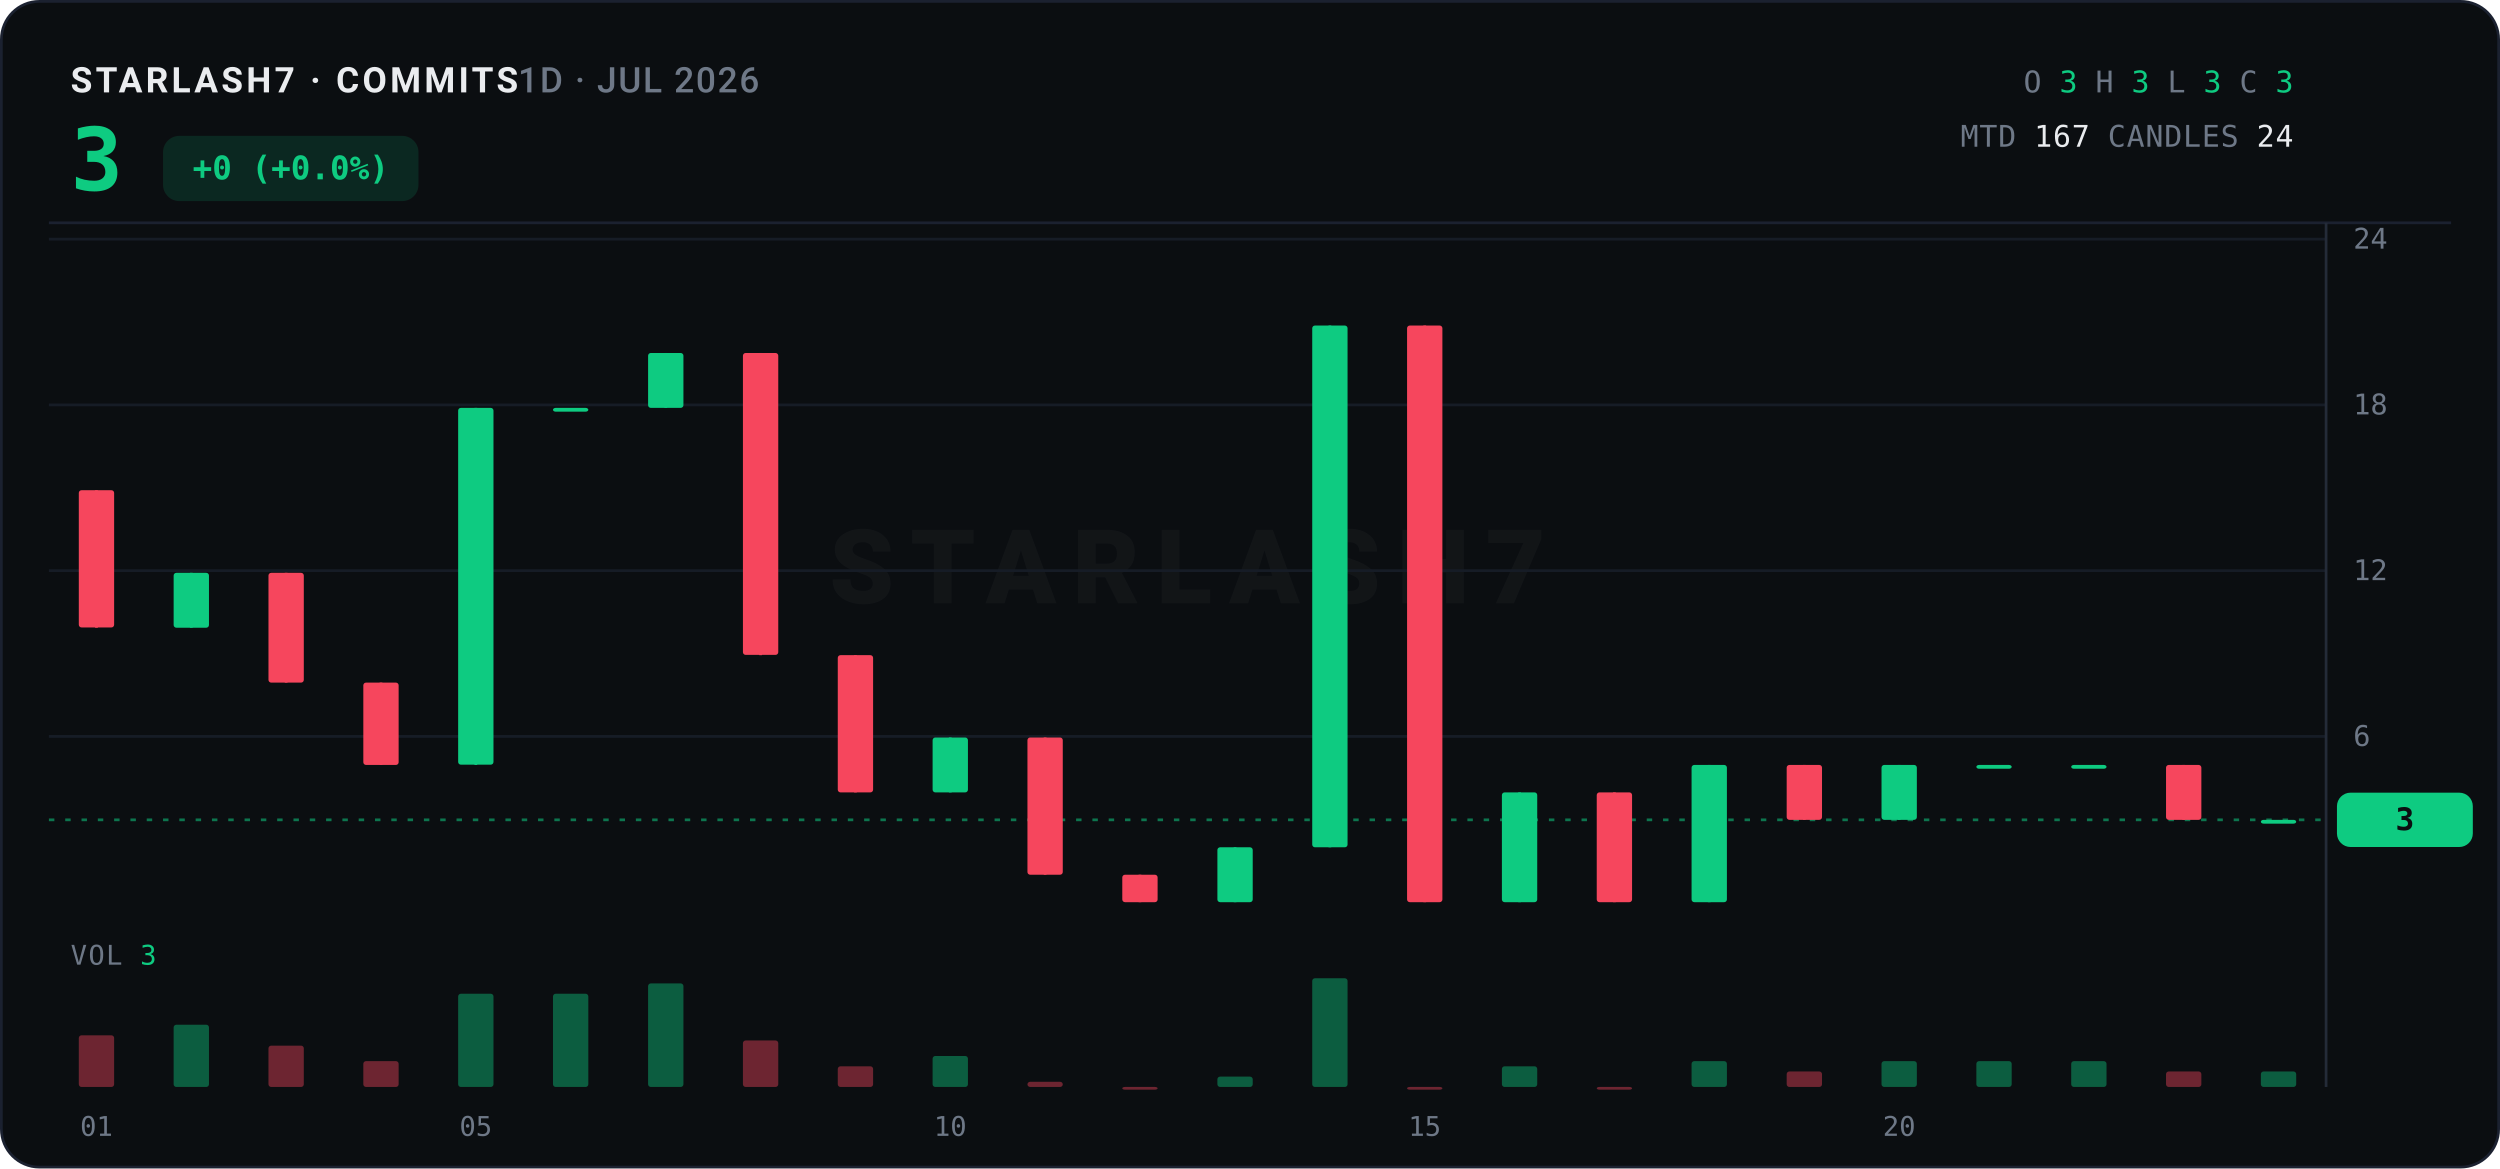
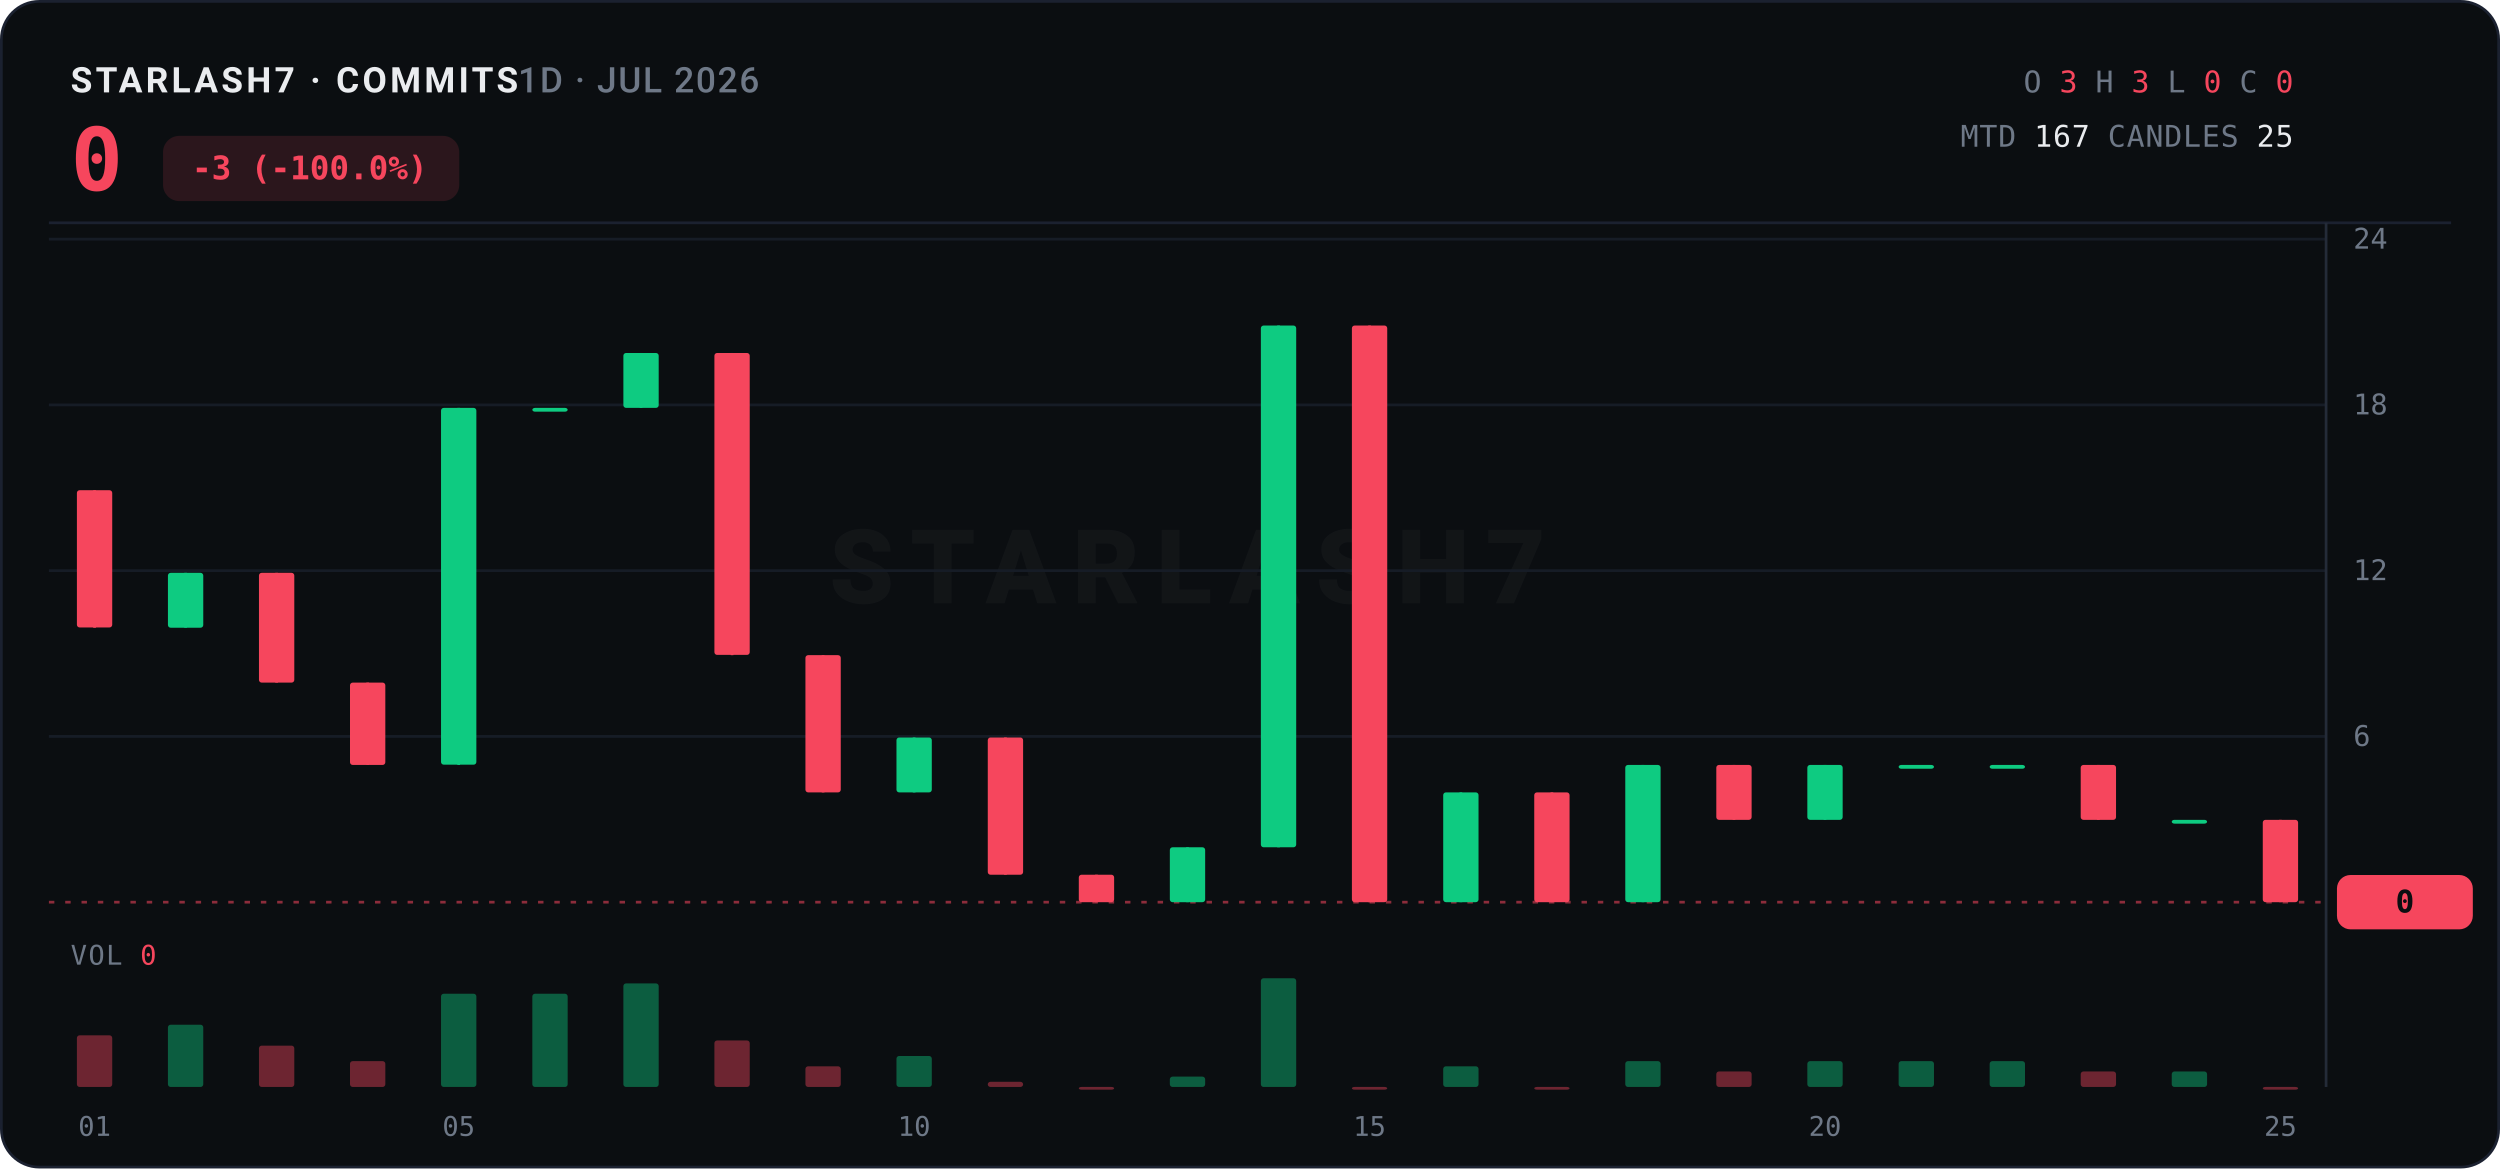
<svg xmlns="http://www.w3.org/2000/svg" width="920" height="430" viewBox="0 0 920 430">
  <rect x="0.5" y="0.5" width="919" height="429" rx="14" fill="#0B0E11" stroke="#1B2130" />
  <text x="26" y="34" font-family="ui-sans-serif,system-ui,-apple-system,'Segoe UI',Roboto,sans-serif" font-size="13" font-weight="700" letter-spacing="1.2" fill="#EAECEF">STARLASH7 · COMMITS<tspan fill="#6E7887" font-weight="500" letter-spacing="0.6">  1D · JUL 2026</tspan>
  </text>
-   <text x="26" y="70" font-family="ui-monospace,'SF Mono',SFMono-Regular,Menlo,Consolas,monospace" font-size="32" font-weight="800" fill="#0ECB81" letter-spacing="-0.5">3</text>
-   <rect x="60" y="50" width="94" height="24" rx="6" fill="#0ECB81" opacity="0.14" />
-   <text x="107" y="66" text-anchor="middle" font-family="ui-monospace,'SF Mono',SFMono-Regular,Menlo,Consolas,monospace" font-size="12" font-weight="700" fill="#0ECB81">+0 (+0.0%)</text>
+   <text x="26" y="70" font-family="ui-monospace,'SF Mono',SFMono-Regular,Menlo,Consolas,monospace" font-size="32" font-weight="800" fill="#F6465D" letter-spacing="-0.5">0</text>
+   <rect x="60" y="50" width="109" height="24" rx="6" fill="#F6465D" opacity="0.14" />
+   <text x="114" y="66" text-anchor="middle" font-family="ui-monospace,'SF Mono',SFMono-Regular,Menlo,Consolas,monospace" font-size="12" font-weight="700" fill="#F6465D">-3 (-100.0%)</text>
  <text x="844" y="34" text-anchor="end" font-family="ui-monospace,'SF Mono',SFMono-Regular,Menlo,Consolas,monospace" font-size="11" letter-spacing="0.3">
    <tspan fill="#6E7887">O</tspan>
-     <tspan fill="#0ECB81">3</tspan>
+     <tspan fill="#F6465D">3</tspan>
    <tspan fill="#6E7887">H</tspan>
-     <tspan fill="#0ECB81">3</tspan>
+     <tspan fill="#F6465D">3</tspan>
    <tspan fill="#6E7887">L</tspan>
-     <tspan fill="#0ECB81">3</tspan>
+     <tspan fill="#F6465D">0</tspan>
    <tspan fill="#6E7887">C</tspan>
-     <tspan fill="#0ECB81">3</tspan>
+     <tspan fill="#F6465D">0</tspan>
  </text>
  <text x="844" y="54" text-anchor="end" font-family="ui-monospace,'SF Mono',SFMono-Regular,Menlo,Consolas,monospace" font-size="11" letter-spacing="0.3">
    <tspan fill="#6E7887">MTD</tspan>
    <tspan fill="#EAECEF">167</tspan>
    <tspan fill="#6E7887">CANDLES</tspan>
-     <tspan fill="#EAECEF">24</tspan>
+     <tspan fill="#EAECEF">25</tspan>
  </text>
  <line x1="18" y1="82" x2="902" y2="82" stroke="#1B2130" stroke-width="1" />
  <text x="437.0" y="222.0" text-anchor="middle" font-family="ui-sans-serif,system-ui,-apple-system,'Segoe UI',Roboto,sans-serif" font-size="38" font-weight="800" letter-spacing="6" fill="#EAECEF" opacity="0.035">STARLASH7</text>
  <line x1="18" y1="271.0" x2="856" y2="271.0" stroke="#161C26" stroke-width="1" />
  <text x="866" y="274.5" font-family="ui-monospace,'SF Mono',SFMono-Regular,Menlo,Consolas,monospace" font-size="10.5" fill="#6E7887">6</text>
  <line x1="18" y1="210.0" x2="856" y2="210.0" stroke="#161C26" stroke-width="1" />
  <text x="866" y="213.5" font-family="ui-monospace,'SF Mono',SFMono-Regular,Menlo,Consolas,monospace" font-size="10.5" fill="#6E7887">12</text>
  <line x1="18" y1="149.0" x2="856" y2="149.0" stroke="#161C26" stroke-width="1" />
  <text x="866" y="152.5" font-family="ui-monospace,'SF Mono',SFMono-Regular,Menlo,Consolas,monospace" font-size="10.5" fill="#6E7887">18</text>
  <line x1="18" y1="88.0" x2="856" y2="88.0" stroke="#161C26" stroke-width="1" />
  <text x="866" y="91.5" font-family="ui-monospace,'SF Mono',SFMono-Regular,Menlo,Consolas,monospace" font-size="10.5" fill="#6E7887">24</text>
  <line x1="856" y1="82" x2="856" y2="400" stroke="#242B38" stroke-width="1" />
-   <line x1="18" y1="301.7" x2="856" y2="301.7" stroke="#0ECB81" stroke-width="1" stroke-dasharray="2 4" opacity="0.55" />
-   <rect x="860" y="291.7" width="50" height="20" rx="5" fill="#0ECB81" />
-   <text x="885.0" y="305.5" text-anchor="middle" font-family="ui-monospace,'SF Mono',SFMono-Regular,Menlo,Consolas,monospace" font-size="11.5" font-weight="800" fill="#0B0E11">3</text>
-   <line x1="35.5" y1="180.4" x2="35.5" y2="231.0" stroke="#F6465D" stroke-width="1" />
-   <rect x="29.0" y="180.4" width="13.0" height="50.5" rx="1" fill="#F6465D" />
-   <line x1="70.4" y1="210.8" x2="70.4" y2="231.0" stroke="#0ECB81" stroke-width="1" />
-   <rect x="63.9" y="210.8" width="13.0" height="20.2" rx="1" fill="#0ECB81" />
-   <line x1="105.3" y1="210.8" x2="105.3" y2="251.2" stroke="#F6465D" stroke-width="1" />
-   <rect x="98.8" y="210.8" width="13.0" height="40.4" rx="1" fill="#F6465D" />
-   <line x1="140.2" y1="251.2" x2="140.2" y2="281.5" stroke="#F6465D" stroke-width="1" />
-   <rect x="133.7" y="251.2" width="13.0" height="30.3" rx="1" fill="#F6465D" />
-   <line x1="175.1" y1="150.1" x2="175.1" y2="281.5" stroke="#0ECB81" stroke-width="1" />
-   <rect x="168.6" y="150.1" width="13.0" height="131.3" rx="1" fill="#0ECB81" />
-   <line x1="210.0" y1="150.1" x2="210.0" y2="150.1" stroke="#0ECB81" stroke-width="1" />
-   <rect x="203.5" y="150.1" width="13.0" height="1.4" rx="1" fill="#0ECB81" />
-   <line x1="245.0" y1="129.9" x2="245.0" y2="150.1" stroke="#0ECB81" stroke-width="1" />
-   <rect x="238.5" y="129.9" width="13.0" height="20.2" rx="1" fill="#0ECB81" />
-   <line x1="279.9" y1="129.9" x2="279.9" y2="241.1" stroke="#F6465D" stroke-width="1" />
-   <rect x="273.4" y="129.9" width="13.0" height="111.1" rx="1" fill="#F6465D" />
-   <line x1="314.8" y1="241.1" x2="314.8" y2="291.6" stroke="#F6465D" stroke-width="1" />
-   <rect x="308.3" y="241.1" width="13.0" height="50.5" rx="1" fill="#F6465D" />
-   <line x1="349.7" y1="271.4" x2="349.7" y2="291.6" stroke="#0ECB81" stroke-width="1" />
-   <rect x="343.2" y="271.4" width="13.0" height="20.2" rx="1" fill="#0ECB81" />
-   <line x1="384.6" y1="271.4" x2="384.6" y2="321.9" stroke="#F6465D" stroke-width="1" />
-   <rect x="378.1" y="271.4" width="13.0" height="50.5" rx="1" fill="#F6465D" />
-   <line x1="419.5" y1="321.9" x2="419.5" y2="332.0" stroke="#F6465D" stroke-width="1" />
-   <rect x="413.0" y="321.9" width="13.0" height="10.1" rx="1" fill="#F6465D" />
-   <line x1="454.5" y1="311.8" x2="454.5" y2="332.0" stroke="#0ECB81" stroke-width="1" />
-   <rect x="448.0" y="311.8" width="13.0" height="20.2" rx="1" fill="#0ECB81" />
-   <line x1="489.4" y1="119.8" x2="489.4" y2="311.8" stroke="#0ECB81" stroke-width="1" />
-   <rect x="482.9" y="119.8" width="13.0" height="192.0" rx="1" fill="#0ECB81" />
-   <line x1="524.3" y1="119.8" x2="524.3" y2="332.0" stroke="#F6465D" stroke-width="1" />
-   <rect x="517.8" y="119.8" width="13.0" height="212.2" rx="1" fill="#F6465D" />
-   <line x1="559.2" y1="291.6" x2="559.2" y2="332.0" stroke="#0ECB81" stroke-width="1" />
-   <rect x="552.7" y="291.6" width="13.0" height="40.4" rx="1" fill="#0ECB81" />
-   <line x1="594.1" y1="291.6" x2="594.1" y2="332.0" stroke="#F6465D" stroke-width="1" />
-   <rect x="587.6" y="291.6" width="13.0" height="40.4" rx="1" fill="#F6465D" />
-   <line x1="629.0" y1="281.5" x2="629.0" y2="332.0" stroke="#0ECB81" stroke-width="1" />
-   <rect x="622.5" y="281.5" width="13.0" height="50.5" rx="1" fill="#0ECB81" />
-   <line x1="664.0" y1="281.5" x2="664.0" y2="301.7" stroke="#F6465D" stroke-width="1" />
-   <rect x="657.5" y="281.5" width="13.0" height="20.2" rx="1" fill="#F6465D" />
-   <line x1="698.9" y1="281.5" x2="698.9" y2="301.7" stroke="#0ECB81" stroke-width="1" />
-   <rect x="692.4" y="281.5" width="13.0" height="20.2" rx="1" fill="#0ECB81" />
-   <line x1="733.8" y1="281.5" x2="733.8" y2="281.5" stroke="#0ECB81" stroke-width="1" />
-   <rect x="727.3" y="281.5" width="13.0" height="1.4" rx="1" fill="#0ECB81" />
-   <line x1="768.7" y1="281.5" x2="768.7" y2="281.5" stroke="#0ECB81" stroke-width="1" />
-   <rect x="762.2" y="281.5" width="13.0" height="1.4" rx="1" fill="#0ECB81" />
-   <line x1="803.6" y1="281.5" x2="803.6" y2="301.7" stroke="#F6465D" stroke-width="1" />
-   <rect x="797.1" y="281.5" width="13.0" height="20.2" rx="1" fill="#F6465D" />
-   <line x1="838.5" y1="301.7" x2="838.5" y2="301.7" stroke="#0ECB81" stroke-width="1" />
-   <rect x="832.0" y="301.7" width="13.0" height="1.4" rx="1" fill="#0ECB81" />
-   <text x="26" y="355" font-family="ui-monospace,'SF Mono',SFMono-Regular,Menlo,Consolas,monospace" font-size="10" letter-spacing="0.5" fill="#6E7887">VOL <tspan fill="#0ECB81">3</tspan>
+   <line x1="18" y1="332.0" x2="856" y2="332.0" stroke="#F6465D" stroke-width="1" stroke-dasharray="2 4" opacity="0.55" />
+   <rect x="860" y="322.0" width="50" height="20" rx="5" fill="#F6465D" />
+   <text x="885.0" y="335.8" text-anchor="middle" font-family="ui-monospace,'SF Mono',SFMono-Regular,Menlo,Consolas,monospace" font-size="11.5" font-weight="800" fill="#0B0E11">0</text>
+   <line x1="34.8" y1="180.4" x2="34.8" y2="231.0" stroke="#F6465D" stroke-width="1" />
+   <rect x="28.3" y="180.4" width="13.0" height="50.5" rx="1" fill="#F6465D" />
+   <line x1="68.3" y1="210.8" x2="68.3" y2="231.0" stroke="#0ECB81" stroke-width="1" />
+   <rect x="61.8" y="210.8" width="13.0" height="20.2" rx="1" fill="#0ECB81" />
+   <line x1="101.8" y1="210.8" x2="101.8" y2="251.2" stroke="#F6465D" stroke-width="1" />
+   <rect x="95.3" y="210.8" width="13.0" height="40.4" rx="1" fill="#F6465D" />
+   <line x1="135.3" y1="251.2" x2="135.3" y2="281.5" stroke="#F6465D" stroke-width="1" />
+   <rect x="128.8" y="251.2" width="13.0" height="30.3" rx="1" fill="#F6465D" />
+   <line x1="168.8" y1="150.1" x2="168.8" y2="281.5" stroke="#0ECB81" stroke-width="1" />
+   <rect x="162.3" y="150.1" width="13.0" height="131.3" rx="1" fill="#0ECB81" />
+   <line x1="202.4" y1="150.1" x2="202.4" y2="150.1" stroke="#0ECB81" stroke-width="1" />
+   <rect x="195.9" y="150.1" width="13.0" height="1.4" rx="1" fill="#0ECB81" />
+   <line x1="235.9" y1="129.9" x2="235.9" y2="150.1" stroke="#0ECB81" stroke-width="1" />
+   <rect x="229.4" y="129.9" width="13.0" height="20.2" rx="1" fill="#0ECB81" />
+   <line x1="269.4" y1="129.9" x2="269.4" y2="241.1" stroke="#F6465D" stroke-width="1" />
+   <rect x="262.9" y="129.9" width="13.0" height="111.1" rx="1" fill="#F6465D" />
+   <line x1="302.9" y1="241.1" x2="302.9" y2="291.6" stroke="#F6465D" stroke-width="1" />
+   <rect x="296.4" y="241.1" width="13.0" height="50.5" rx="1" fill="#F6465D" />
+   <line x1="336.4" y1="271.4" x2="336.4" y2="291.6" stroke="#0ECB81" stroke-width="1" />
+   <rect x="329.9" y="271.4" width="13.0" height="20.2" rx="1" fill="#0ECB81" />
+   <line x1="370.0" y1="271.4" x2="370.0" y2="321.9" stroke="#F6465D" stroke-width="1" />
+   <rect x="363.5" y="271.4" width="13.0" height="50.5" rx="1" fill="#F6465D" />
+   <line x1="403.5" y1="321.9" x2="403.5" y2="332.0" stroke="#F6465D" stroke-width="1" />
+   <rect x="397.0" y="321.9" width="13.0" height="10.1" rx="1" fill="#F6465D" />
+   <line x1="437.0" y1="311.8" x2="437.0" y2="332.0" stroke="#0ECB81" stroke-width="1" />
+   <rect x="430.5" y="311.8" width="13.0" height="20.2" rx="1" fill="#0ECB81" />
+   <line x1="470.5" y1="119.8" x2="470.5" y2="311.8" stroke="#0ECB81" stroke-width="1" />
+   <rect x="464.0" y="119.8" width="13.0" height="192.0" rx="1" fill="#0ECB81" />
+   <line x1="504.0" y1="119.8" x2="504.0" y2="332.0" stroke="#F6465D" stroke-width="1" />
+   <rect x="497.5" y="119.8" width="13.0" height="212.2" rx="1" fill="#F6465D" />
+   <line x1="537.6" y1="291.6" x2="537.6" y2="332.0" stroke="#0ECB81" stroke-width="1" />
+   <rect x="531.1" y="291.6" width="13.0" height="40.4" rx="1" fill="#0ECB81" />
+   <line x1="571.1" y1="291.6" x2="571.1" y2="332.0" stroke="#F6465D" stroke-width="1" />
+   <rect x="564.6" y="291.6" width="13.0" height="40.4" rx="1" fill="#F6465D" />
+   <line x1="604.6" y1="281.5" x2="604.6" y2="332.0" stroke="#0ECB81" stroke-width="1" />
+   <rect x="598.1" y="281.5" width="13.0" height="50.5" rx="1" fill="#0ECB81" />
+   <line x1="638.1" y1="281.5" x2="638.1" y2="301.7" stroke="#F6465D" stroke-width="1" />
+   <rect x="631.6" y="281.5" width="13.0" height="20.2" rx="1" fill="#F6465D" />
+   <line x1="671.6" y1="281.5" x2="671.6" y2="301.7" stroke="#0ECB81" stroke-width="1" />
+   <rect x="665.1" y="281.5" width="13.0" height="20.2" rx="1" fill="#0ECB81" />
+   <line x1="705.2" y1="281.5" x2="705.2" y2="281.5" stroke="#0ECB81" stroke-width="1" />
+   <rect x="698.7" y="281.5" width="13.0" height="1.4" rx="1" fill="#0ECB81" />
+   <line x1="738.7" y1="281.5" x2="738.7" y2="281.5" stroke="#0ECB81" stroke-width="1" />
+   <rect x="732.2" y="281.5" width="13.0" height="1.4" rx="1" fill="#0ECB81" />
+   <line x1="772.2" y1="281.5" x2="772.2" y2="301.7" stroke="#F6465D" stroke-width="1" />
+   <rect x="765.7" y="281.5" width="13.0" height="20.2" rx="1" fill="#F6465D" />
+   <line x1="805.7" y1="301.7" x2="805.7" y2="301.7" stroke="#0ECB81" stroke-width="1" />
+   <rect x="799.2" y="301.7" width="13.0" height="1.4" rx="1" fill="#0ECB81" />
+   <line x1="839.2" y1="301.7" x2="839.2" y2="332.0" stroke="#F6465D" stroke-width="1" />
+   <rect x="832.7" y="301.7" width="13.0" height="30.3" rx="1" fill="#F6465D" />
+   <text x="26" y="355" font-family="ui-monospace,'SF Mono',SFMono-Regular,Menlo,Consolas,monospace" font-size="10" letter-spacing="0.5" fill="#6E7887">VOL <tspan fill="#F6465D">0</tspan>
  </text>
-   <rect x="29.0" y="381.0" width="13.0" height="19.0" rx="1" fill="#F6465D" opacity="0.42" />
-   <rect x="63.9" y="377.1" width="13.0" height="22.9" rx="1" fill="#0ECB81" opacity="0.42" />
-   <rect x="98.8" y="384.8" width="13.0" height="15.2" rx="1" fill="#F6465D" opacity="0.42" />
-   <rect x="133.7" y="390.5" width="13.0" height="9.5" rx="1" fill="#F6465D" opacity="0.42" />
-   <rect x="168.6" y="365.7" width="13.0" height="34.3" rx="1" fill="#0ECB81" opacity="0.42" />
-   <rect x="203.5" y="365.7" width="13.0" height="34.3" rx="1" fill="#0ECB81" opacity="0.42" />
-   <rect x="238.5" y="361.9" width="13.0" height="38.1" rx="1" fill="#0ECB81" opacity="0.42" />
-   <rect x="273.4" y="382.9" width="13.0" height="17.1" rx="1" fill="#F6465D" opacity="0.42" />
-   <rect x="308.3" y="392.4" width="13.0" height="7.6" rx="1" fill="#F6465D" opacity="0.42" />
-   <rect x="343.2" y="388.6" width="13.0" height="11.4" rx="1" fill="#0ECB81" opacity="0.42" />
-   <rect x="378.1" y="398.1" width="13.0" height="1.9" rx="1" fill="#F6465D" opacity="0.42" />
-   <rect x="413.0" y="400.0" width="13.0" height="1.0" rx="1" fill="#F6465D" opacity="0.42" />
-   <rect x="448.0" y="396.2" width="13.0" height="3.8" rx="1" fill="#0ECB81" opacity="0.42" />
-   <rect x="482.9" y="360.0" width="13.0" height="40.0" rx="1" fill="#0ECB81" opacity="0.42" />
-   <rect x="517.8" y="400.0" width="13.0" height="1.0" rx="1" fill="#F6465D" opacity="0.42" />
-   <rect x="552.7" y="392.4" width="13.0" height="7.6" rx="1" fill="#0ECB81" opacity="0.42" />
-   <rect x="587.6" y="400.0" width="13.0" height="1.0" rx="1" fill="#F6465D" opacity="0.42" />
-   <rect x="622.5" y="390.5" width="13.0" height="9.5" rx="1" fill="#0ECB81" opacity="0.42" />
-   <rect x="657.5" y="394.3" width="13.0" height="5.7" rx="1" fill="#F6465D" opacity="0.42" />
-   <rect x="692.4" y="390.5" width="13.0" height="9.5" rx="1" fill="#0ECB81" opacity="0.42" />
-   <rect x="727.3" y="390.5" width="13.0" height="9.5" rx="1" fill="#0ECB81" opacity="0.42" />
-   <rect x="762.2" y="390.5" width="13.0" height="9.5" rx="1" fill="#0ECB81" opacity="0.42" />
-   <rect x="797.1" y="394.3" width="13.0" height="5.7" rx="1" fill="#F6465D" opacity="0.42" />
-   <rect x="832.0" y="394.3" width="13.0" height="5.7" rx="1" fill="#0ECB81" opacity="0.42" />
-   <text x="35.5" y="418" text-anchor="middle" font-family="ui-monospace,'SF Mono',SFMono-Regular,Menlo,Consolas,monospace" font-size="10" fill="#6E7887">01</text>
-   <text x="175.1" y="418" text-anchor="middle" font-family="ui-monospace,'SF Mono',SFMono-Regular,Menlo,Consolas,monospace" font-size="10" fill="#6E7887">05</text>
-   <text x="349.7" y="418" text-anchor="middle" font-family="ui-monospace,'SF Mono',SFMono-Regular,Menlo,Consolas,monospace" font-size="10" fill="#6E7887">10</text>
-   <text x="524.3" y="418" text-anchor="middle" font-family="ui-monospace,'SF Mono',SFMono-Regular,Menlo,Consolas,monospace" font-size="10" fill="#6E7887">15</text>
-   <text x="698.9" y="418" text-anchor="middle" font-family="ui-monospace,'SF Mono',SFMono-Regular,Menlo,Consolas,monospace" font-size="10" fill="#6E7887">20</text>
+   <rect x="28.3" y="381.0" width="13.0" height="19.0" rx="1" fill="#F6465D" opacity="0.42" />
+   <rect x="61.8" y="377.1" width="13.0" height="22.9" rx="1" fill="#0ECB81" opacity="0.42" />
+   <rect x="95.3" y="384.8" width="13.0" height="15.2" rx="1" fill="#F6465D" opacity="0.42" />
+   <rect x="128.8" y="390.5" width="13.0" height="9.5" rx="1" fill="#F6465D" opacity="0.42" />
+   <rect x="162.3" y="365.7" width="13.0" height="34.3" rx="1" fill="#0ECB81" opacity="0.42" />
+   <rect x="195.9" y="365.7" width="13.0" height="34.3" rx="1" fill="#0ECB81" opacity="0.42" />
+   <rect x="229.4" y="361.9" width="13.0" height="38.1" rx="1" fill="#0ECB81" opacity="0.42" />
+   <rect x="262.9" y="382.9" width="13.0" height="17.1" rx="1" fill="#F6465D" opacity="0.42" />
+   <rect x="296.4" y="392.4" width="13.0" height="7.6" rx="1" fill="#F6465D" opacity="0.42" />
+   <rect x="329.9" y="388.6" width="13.0" height="11.4" rx="1" fill="#0ECB81" opacity="0.42" />
+   <rect x="363.5" y="398.1" width="13.0" height="1.9" rx="1" fill="#F6465D" opacity="0.42" />
+   <rect x="397.0" y="400.0" width="13.0" height="1.0" rx="1" fill="#F6465D" opacity="0.42" />
+   <rect x="430.5" y="396.2" width="13.0" height="3.8" rx="1" fill="#0ECB81" opacity="0.42" />
+   <rect x="464.0" y="360.0" width="13.0" height="40.0" rx="1" fill="#0ECB81" opacity="0.42" />
+   <rect x="497.5" y="400.0" width="13.0" height="1.0" rx="1" fill="#F6465D" opacity="0.42" />
+   <rect x="531.1" y="392.4" width="13.0" height="7.6" rx="1" fill="#0ECB81" opacity="0.42" />
+   <rect x="564.6" y="400.0" width="13.0" height="1.0" rx="1" fill="#F6465D" opacity="0.42" />
+   <rect x="598.1" y="390.5" width="13.0" height="9.5" rx="1" fill="#0ECB81" opacity="0.42" />
+   <rect x="631.6" y="394.3" width="13.0" height="5.7" rx="1" fill="#F6465D" opacity="0.42" />
+   <rect x="665.1" y="390.5" width="13.0" height="9.5" rx="1" fill="#0ECB81" opacity="0.42" />
+   <rect x="698.7" y="390.5" width="13.0" height="9.5" rx="1" fill="#0ECB81" opacity="0.42" />
+   <rect x="732.2" y="390.5" width="13.0" height="9.5" rx="1" fill="#0ECB81" opacity="0.42" />
+   <rect x="765.7" y="394.3" width="13.0" height="5.7" rx="1" fill="#F6465D" opacity="0.42" />
+   <rect x="799.2" y="394.3" width="13.0" height="5.7" rx="1" fill="#0ECB81" opacity="0.42" />
+   <rect x="832.7" y="400.0" width="13.0" height="1.0" rx="1" fill="#F6465D" opacity="0.42" />
+   <text x="34.8" y="418" text-anchor="middle" font-family="ui-monospace,'SF Mono',SFMono-Regular,Menlo,Consolas,monospace" font-size="10" fill="#6E7887">01</text>
+   <text x="168.8" y="418" text-anchor="middle" font-family="ui-monospace,'SF Mono',SFMono-Regular,Menlo,Consolas,monospace" font-size="10" fill="#6E7887">05</text>
+   <text x="336.4" y="418" text-anchor="middle" font-family="ui-monospace,'SF Mono',SFMono-Regular,Menlo,Consolas,monospace" font-size="10" fill="#6E7887">10</text>
+   <text x="504.0" y="418" text-anchor="middle" font-family="ui-monospace,'SF Mono',SFMono-Regular,Menlo,Consolas,monospace" font-size="10" fill="#6E7887">15</text>
+   <text x="671.6" y="418" text-anchor="middle" font-family="ui-monospace,'SF Mono',SFMono-Regular,Menlo,Consolas,monospace" font-size="10" fill="#6E7887">20</text>
+   <text x="839.2" y="418" text-anchor="middle" font-family="ui-monospace,'SF Mono',SFMono-Regular,Menlo,Consolas,monospace" font-size="10" fill="#6E7887">25</text>
</svg>
